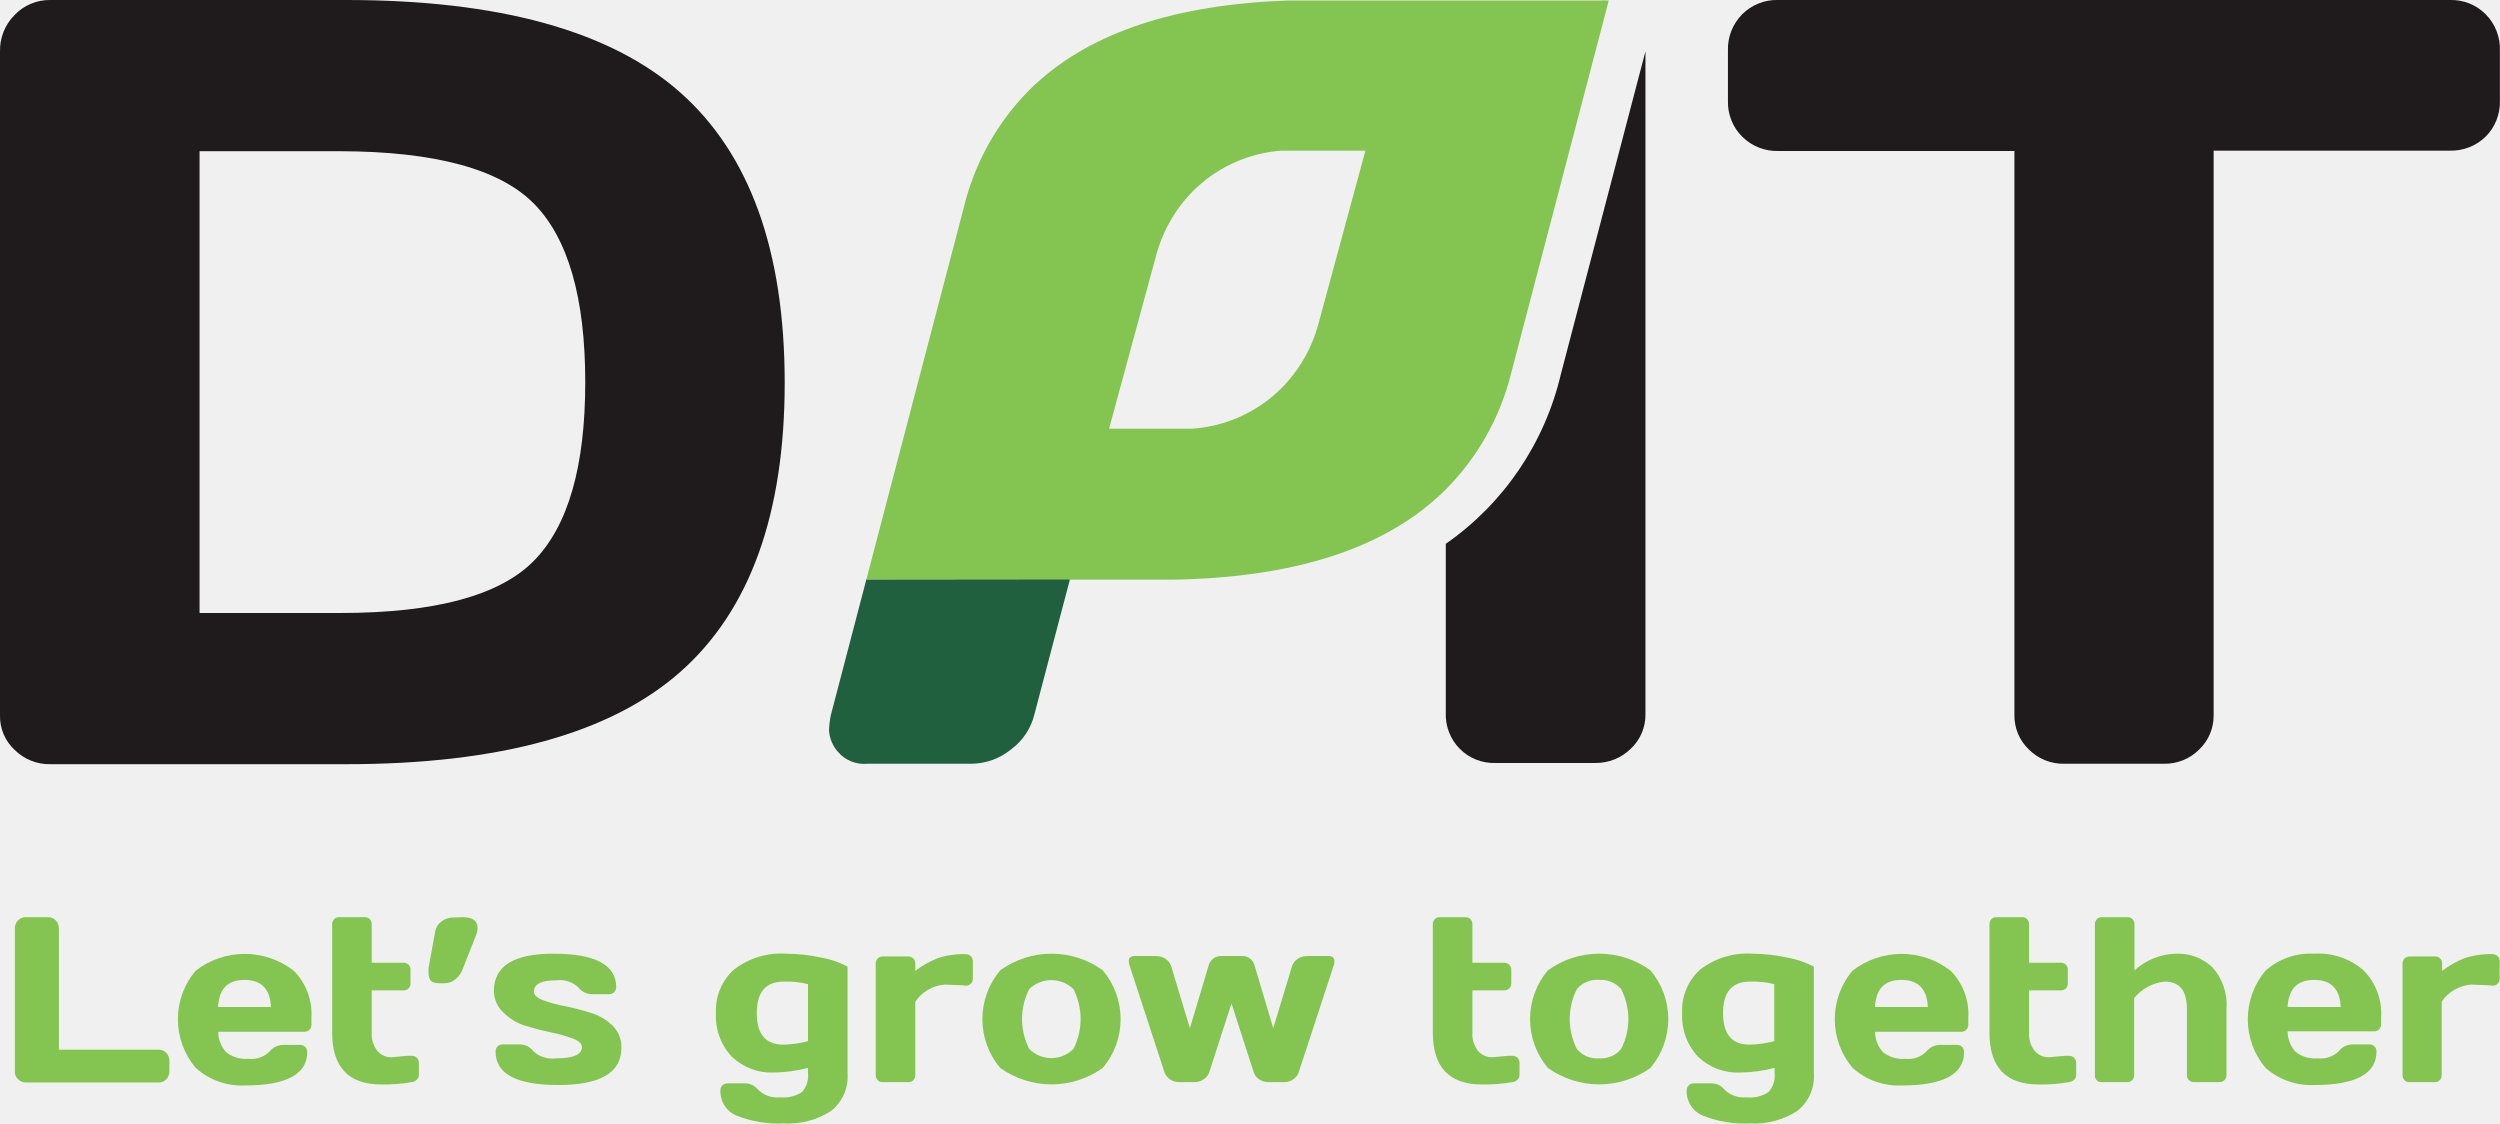
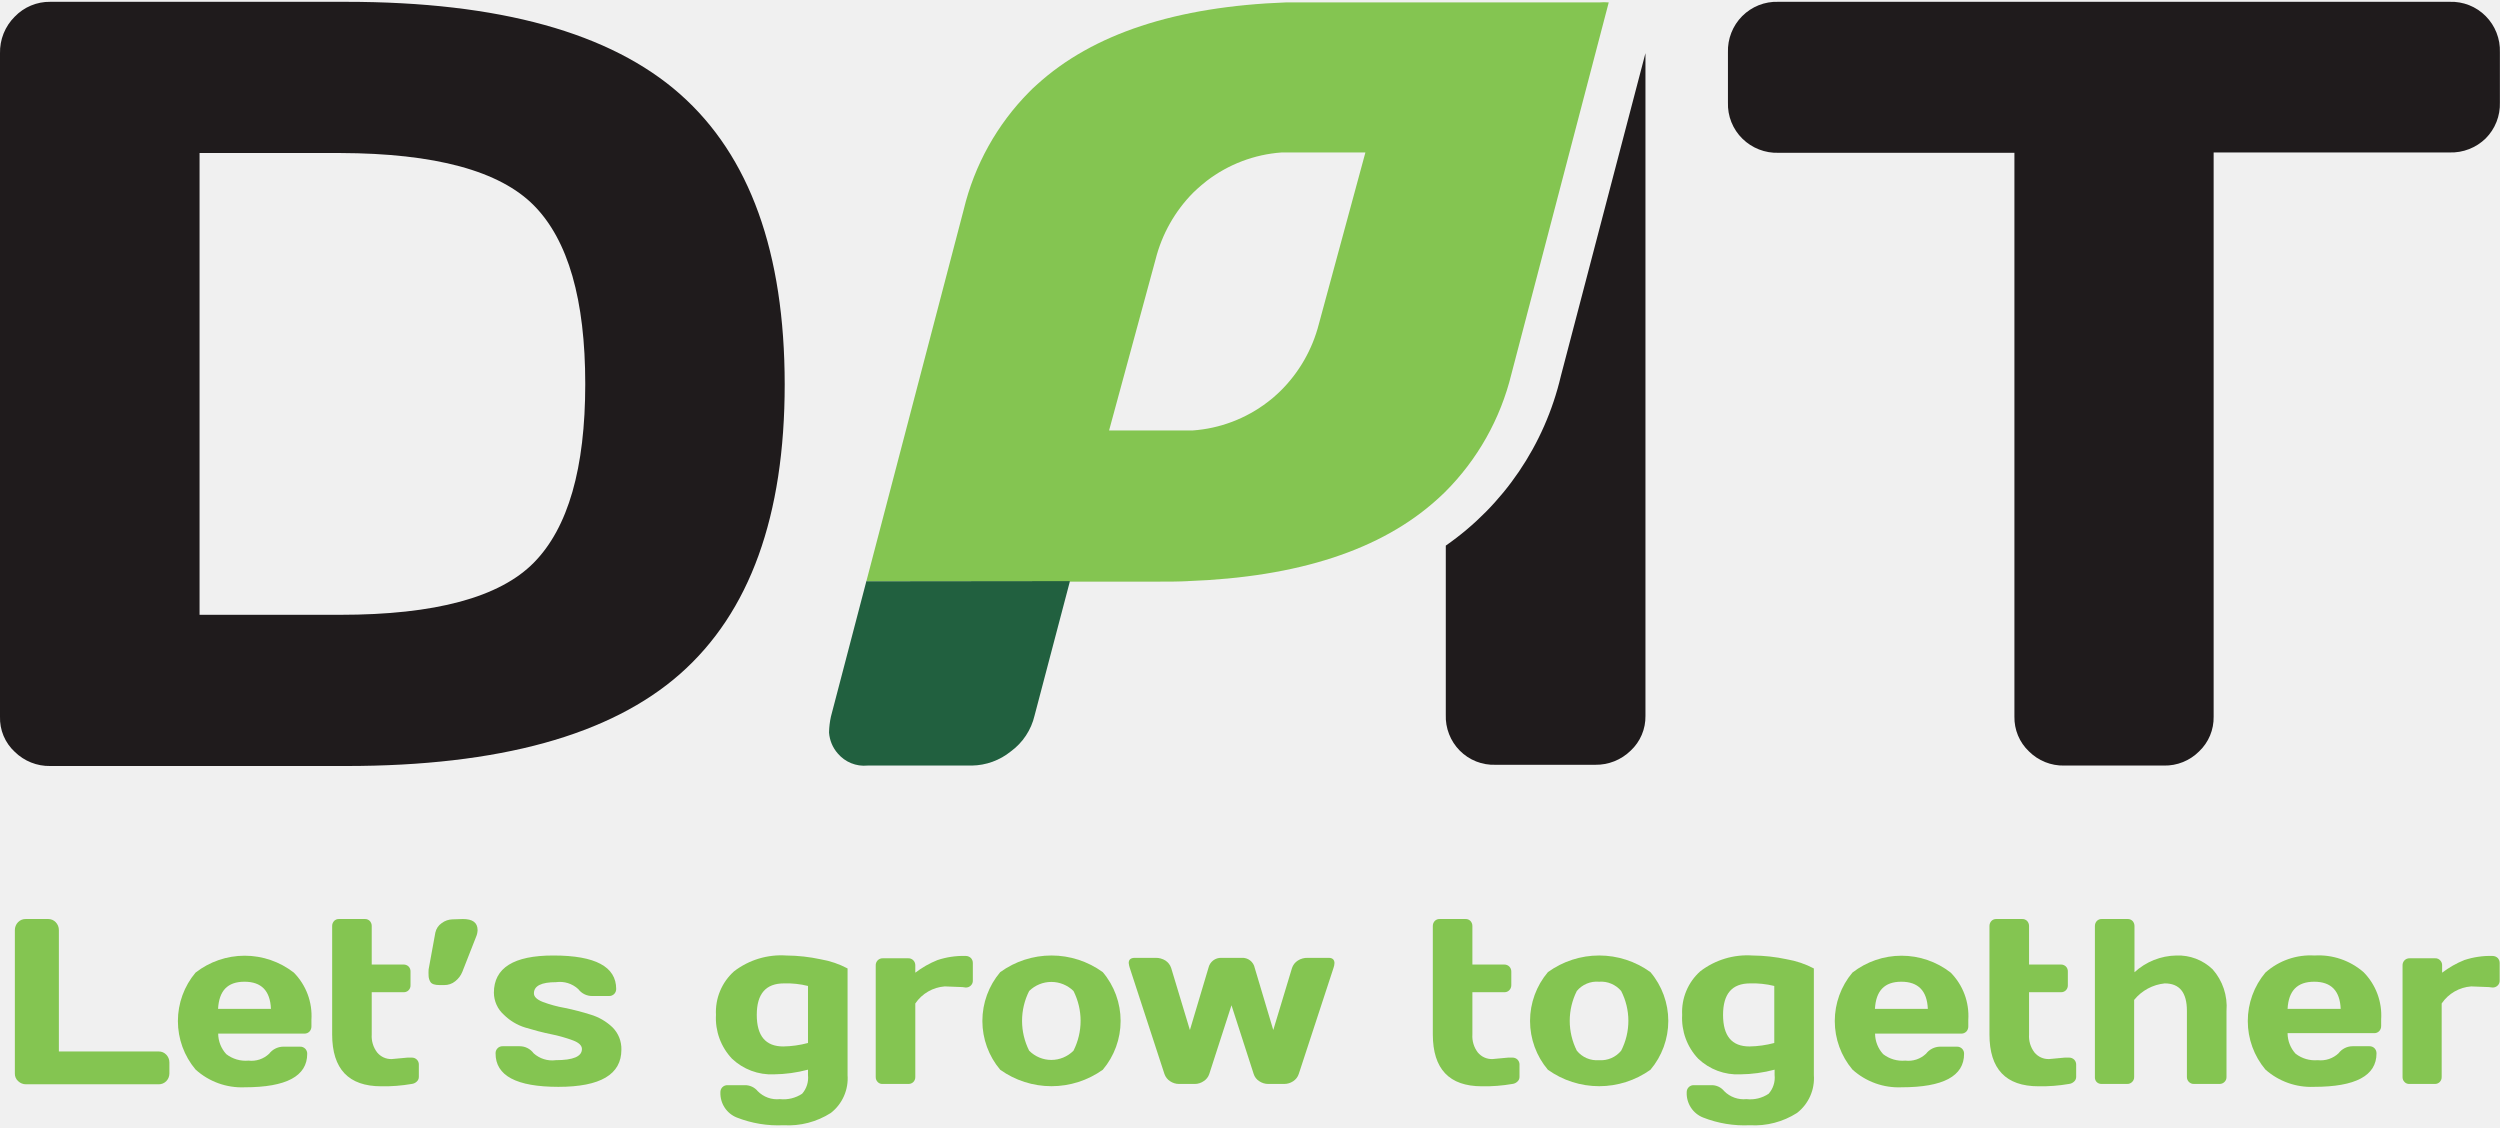
- <svg xmlns="http://www.w3.org/2000/svg" width="158" height="71" viewBox="0 0 158 71" fill="none">
+ <svg xmlns="http://www.w3.org/2000/svg" width="122" height="55" viewBox="0 0 158 71" fill="none">
  <g clip-path="url(#clip0_25_1215)">
    <path d="M-2.52179e-06 45.173V3.258C-0.01 2.828 0.067 2.4 0.227 2.001C0.388 1.602 0.627 1.24 0.932 0.938C1.222 0.636 1.571 0.397 1.957 0.236C2.342 0.074 2.756 -0.006 3.174 -4.25122e-05H21.868C31.546 -4.25122e-05 38.586 1.947 42.986 5.84C47.386 9.733 49.588 15.845 49.593 24.177C49.593 32.49 47.391 38.588 42.986 42.472C38.581 46.355 31.542 48.297 21.868 48.297H3.174C2.76 48.304 2.349 48.229 1.964 48.075C1.579 47.922 1.228 47.693 0.932 47.401C0.626 47.119 0.385 46.774 0.224 46.39C0.063 46.005 -0.013 45.59 -2.52179e-06 45.173ZM12.612 38.741H21.503C27.501 38.741 31.581 37.641 33.744 35.44C35.907 33.239 36.988 29.478 36.988 24.156C36.988 18.824 35.907 15.062 33.744 12.871C31.581 10.68 27.501 9.575 21.503 9.556H12.612V38.741Z" fill="#1F1B1C" />
    <path d="M67.614 36.618V36.653H73.29C73.899 36.653 74.495 36.653 75.083 36.618H67.614Z" fill="#84C551" />
    <path d="M109.206 6.362V3.195C109.192 2.772 109.265 2.35 109.42 1.956C109.574 1.562 109.808 1.205 110.105 0.905C110.403 0.606 110.758 0.371 111.149 0.215C111.54 0.059 111.959 -0.014 112.38 -4.61343e-05H154.819C155.24 -0.015 155.659 0.058 156.051 0.213C156.443 0.368 156.798 0.603 157.096 0.903C157.394 1.203 157.627 1.561 157.781 1.955C157.936 2.349 158.008 2.771 157.993 3.195V6.362C158.006 6.782 157.933 7.2 157.778 7.591C157.624 7.981 157.392 8.336 157.096 8.633C156.795 8.927 156.438 9.157 156.047 9.309C155.656 9.462 155.238 9.534 154.819 9.521H139.902V45.173C139.91 45.584 139.833 45.992 139.675 46.371C139.517 46.75 139.281 47.091 138.984 47.373C138.692 47.665 138.345 47.894 137.964 48.048C137.582 48.202 137.174 48.277 136.763 48.269H130.457C130.045 48.278 129.635 48.203 129.253 48.049C128.87 47.895 128.522 47.665 128.229 47.373C127.932 47.091 127.696 46.75 127.538 46.371C127.38 45.992 127.303 45.584 127.311 45.173V9.542H112.394C111.975 9.555 111.559 9.483 111.169 9.33C110.779 9.178 110.423 8.948 110.124 8.654C109.82 8.357 109.582 8 109.424 7.605C109.266 7.211 109.192 6.787 109.206 6.362Z" fill="#1F1B1C" />
    <path d="M0.939 67.728V58.672C0.937 58.578 0.955 58.484 0.99 58.397C1.024 58.31 1.076 58.231 1.142 58.164C1.205 58.1 1.28 58.049 1.364 58.015C1.447 57.981 1.536 57.965 1.626 57.967H3.041C3.13 57.965 3.217 57.982 3.299 58.016C3.381 58.05 3.456 58.1 3.517 58.164C3.583 58.231 3.635 58.31 3.67 58.397C3.705 58.484 3.722 58.578 3.721 58.672V66.338H10.027C10.117 66.336 10.207 66.353 10.29 66.388C10.373 66.423 10.448 66.476 10.51 66.543C10.635 66.673 10.705 66.848 10.706 67.029V67.735C10.704 67.914 10.634 68.085 10.51 68.214C10.447 68.278 10.372 68.329 10.289 68.363C10.205 68.397 10.116 68.414 10.027 68.412H1.64C1.46 68.413 1.287 68.345 1.156 68.221C1.085 68.161 1.028 68.085 0.991 68C0.953 67.914 0.935 67.821 0.939 67.728Z" fill="#84C551" />
    <path d="M12.36 67.481C11.639 66.624 11.243 65.539 11.243 64.416C11.243 63.294 11.639 62.208 12.36 61.352C13.249 60.661 14.341 60.286 15.464 60.286C16.587 60.286 17.679 60.661 18.568 61.352C18.954 61.742 19.253 62.211 19.445 62.726C19.637 63.242 19.718 63.793 19.682 64.342V64.758C19.684 64.879 19.638 64.996 19.556 65.083C19.513 65.125 19.463 65.158 19.408 65.18C19.352 65.202 19.293 65.212 19.233 65.21H13.789C13.794 65.691 13.976 66.154 14.301 66.507C14.7 66.816 15.2 66.962 15.702 66.916C15.939 66.945 16.179 66.92 16.405 66.845C16.632 66.769 16.839 66.644 17.012 66.479C17.116 66.344 17.248 66.234 17.4 66.157C17.552 66.08 17.718 66.038 17.888 66.035H18.967C19.027 66.033 19.086 66.043 19.141 66.065C19.197 66.087 19.247 66.12 19.289 66.162C19.331 66.205 19.364 66.255 19.385 66.311C19.407 66.367 19.417 66.426 19.416 66.486C19.416 67.897 18.098 68.602 15.464 68.602C14.323 68.652 13.209 68.249 12.36 67.481ZM13.761 63.644H17.124C17.075 62.502 16.522 61.93 15.45 61.93C14.378 61.93 13.845 62.502 13.782 63.644H13.761Z" fill="#84C551" />
    <path d="M24.761 66.818L25.756 66.726H26.023C26.082 66.724 26.141 66.735 26.197 66.756C26.252 66.778 26.302 66.811 26.345 66.853C26.386 66.894 26.419 66.944 26.441 66.999C26.462 67.053 26.473 67.112 26.471 67.17V67.953C26.47 68.006 26.459 68.059 26.437 68.107C26.415 68.156 26.384 68.2 26.345 68.235C26.258 68.322 26.144 68.377 26.023 68.39C25.386 68.501 24.741 68.551 24.096 68.539C22.031 68.539 20.996 67.448 20.992 65.266V58.411C20.99 58.29 21.035 58.174 21.118 58.086C21.159 58.046 21.209 58.014 21.263 57.993C21.317 57.973 21.375 57.964 21.433 57.967H23.052C23.11 57.964 23.168 57.973 23.222 57.993C23.276 58.014 23.326 58.046 23.367 58.086C23.45 58.174 23.495 58.29 23.493 58.411V60.844H25.504C25.621 60.841 25.734 60.884 25.819 60.964C25.861 61.006 25.894 61.057 25.916 61.113C25.938 61.169 25.948 61.228 25.945 61.288V62.149C25.948 62.209 25.938 62.268 25.916 62.324C25.894 62.38 25.861 62.431 25.819 62.473C25.778 62.514 25.728 62.546 25.674 62.566C25.62 62.587 25.562 62.596 25.504 62.593H23.493V65.259C23.465 65.669 23.587 66.076 23.837 66.402C23.949 66.537 24.091 66.646 24.251 66.718C24.411 66.79 24.586 66.824 24.761 66.818Z" fill="#84C551" />
    <path d="M29.253 57.967C29.869 57.967 30.184 58.192 30.184 58.672C30.178 58.825 30.143 58.976 30.079 59.116L29.218 61.309C29.122 61.543 28.967 61.747 28.769 61.902C28.571 62.062 28.323 62.147 28.068 62.142H27.781C27.48 62.142 27.291 62.078 27.207 61.951C27.131 61.833 27.09 61.697 27.087 61.556C27.08 61.425 27.08 61.293 27.087 61.161L27.515 58.82C27.568 58.578 27.711 58.366 27.914 58.227C28.116 58.074 28.362 57.99 28.615 57.988L29.253 57.967Z" fill="#84C551" />
    <path d="M31.214 62.628C31.214 61.053 32.471 60.268 34.984 60.273C37.618 60.273 38.943 60.978 38.943 62.389C38.944 62.447 38.933 62.505 38.911 62.56C38.889 62.614 38.857 62.663 38.816 62.705C38.774 62.746 38.725 62.779 38.671 62.801C38.617 62.823 38.559 62.834 38.501 62.833H37.422C37.252 62.834 37.085 62.795 36.933 62.719C36.781 62.643 36.648 62.532 36.546 62.396C36.359 62.224 36.136 62.095 35.894 62.019C35.652 61.944 35.396 61.923 35.145 61.958C34.211 61.958 33.744 62.194 33.744 62.664C33.744 62.882 33.933 63.059 34.304 63.207C34.759 63.377 35.228 63.505 35.706 63.588C36.247 63.699 36.783 63.838 37.31 64.004C37.835 64.157 38.316 64.436 38.712 64.815C38.896 64.999 39.041 65.219 39.137 65.462C39.233 65.704 39.279 65.964 39.272 66.225C39.272 67.791 37.946 68.574 35.292 68.574C32.639 68.574 31.315 67.869 31.32 66.458C31.317 66.398 31.328 66.339 31.35 66.283C31.372 66.227 31.404 66.177 31.447 66.135C31.488 66.092 31.539 66.059 31.594 66.037C31.649 66.015 31.709 66.005 31.768 66.007H32.847C33.017 66.007 33.185 66.047 33.337 66.124C33.489 66.202 33.621 66.313 33.723 66.451C33.911 66.621 34.134 66.749 34.376 66.824C34.618 66.9 34.873 66.922 35.124 66.888C36.224 66.888 36.778 66.656 36.778 66.183C36.778 65.964 36.589 65.781 36.217 65.64C35.761 65.471 35.293 65.339 34.816 65.245C34.269 65.132 33.737 64.991 33.204 64.829C32.692 64.674 32.226 64.395 31.845 64.018C31.649 63.844 31.491 63.63 31.383 63.391C31.274 63.151 31.217 62.892 31.214 62.628Z" fill="#84C551" />
    <path d="M46.258 66.79C45.911 66.422 45.643 65.988 45.469 65.512C45.296 65.037 45.221 64.531 45.249 64.025C45.222 63.508 45.311 62.991 45.51 62.514C45.709 62.036 46.012 61.61 46.398 61.267C47.341 60.547 48.51 60.193 49.691 60.273C50.424 60.278 51.154 60.359 51.87 60.513C52.462 60.614 53.035 60.809 53.566 61.091V67.826C53.601 68.283 53.522 68.741 53.337 69.16C53.153 69.578 52.868 69.944 52.508 70.224C51.618 70.791 50.574 71.063 49.523 71C48.514 71.048 47.507 70.882 46.566 70.513C46.251 70.388 45.982 70.168 45.796 69.882C45.61 69.597 45.517 69.26 45.529 68.919C45.527 68.859 45.537 68.8 45.559 68.744C45.581 68.688 45.613 68.637 45.655 68.595C45.698 68.553 45.748 68.52 45.804 68.498C45.859 68.477 45.918 68.466 45.978 68.468H47.057C47.215 68.463 47.373 68.495 47.518 68.561C47.662 68.627 47.79 68.725 47.891 68.849C48.072 69.033 48.292 69.173 48.535 69.26C48.777 69.347 49.036 69.377 49.292 69.35C49.784 69.403 50.279 69.283 50.693 69.011C50.834 68.851 50.94 68.662 51.004 68.458C51.068 68.254 51.088 68.039 51.065 67.826V67.488C50.36 67.677 49.635 67.776 48.906 67.784C48.421 67.805 47.937 67.728 47.482 67.557C47.027 67.387 46.611 67.126 46.258 66.79ZM49.544 62.036C48.402 62.036 47.828 62.692 47.828 64.025C47.828 65.358 48.388 66.021 49.502 66.021C50.03 66.013 50.555 65.939 51.065 65.802V62.198C50.568 62.074 50.056 62.02 49.544 62.036Z" fill="#84C551" />
    <path d="M60.825 62.269L59.711 62.226C59.339 62.253 58.979 62.364 58.656 62.551C58.333 62.738 58.056 62.996 57.847 63.305V67.953C57.849 68.012 57.838 68.07 57.816 68.125C57.795 68.18 57.762 68.229 57.721 68.271C57.679 68.311 57.63 68.343 57.575 68.364C57.521 68.384 57.463 68.393 57.405 68.39H55.787C55.729 68.395 55.67 68.386 55.616 68.366C55.562 68.345 55.512 68.312 55.472 68.271C55.43 68.229 55.398 68.18 55.376 68.125C55.354 68.07 55.344 68.012 55.346 67.953V60.9C55.343 60.841 55.353 60.781 55.375 60.725C55.397 60.669 55.43 60.618 55.472 60.576C55.513 60.534 55.562 60.502 55.616 60.48C55.67 60.458 55.728 60.447 55.787 60.449H57.405C57.464 60.447 57.522 60.457 57.576 60.479C57.631 60.501 57.68 60.534 57.721 60.576C57.763 60.618 57.796 60.669 57.817 60.725C57.839 60.781 57.849 60.841 57.847 60.9V61.359C58.276 61.031 58.748 60.763 59.248 60.562C59.824 60.371 60.429 60.283 61.035 60.301C61.154 60.301 61.269 60.346 61.357 60.428C61.398 60.47 61.43 60.519 61.452 60.574C61.473 60.628 61.484 60.687 61.483 60.745V61.853C61.486 61.911 61.477 61.97 61.455 62.025C61.433 62.08 61.4 62.129 61.357 62.17C61.315 62.212 61.264 62.245 61.209 62.267C61.154 62.288 61.094 62.299 61.035 62.297L60.825 62.269Z" fill="#84C551" />
    <path d="M63.214 67.495C62.486 66.634 62.086 65.54 62.086 64.409C62.086 63.279 62.486 62.185 63.214 61.324C64.158 60.64 65.291 60.272 66.454 60.272C67.617 60.272 68.751 60.64 69.695 61.324C70.423 62.185 70.823 63.279 70.823 64.409C70.823 65.54 70.423 66.634 69.695 67.495C68.748 68.17 67.615 68.533 66.454 68.533C65.293 68.533 64.161 68.17 63.214 67.495ZM65.043 62.516C64.748 63.1 64.594 63.746 64.594 64.402C64.594 65.058 64.748 65.704 65.043 66.289C65.414 66.663 65.918 66.873 66.444 66.873C66.969 66.873 67.473 66.663 67.845 66.289C68.14 65.704 68.294 65.058 68.294 64.402C68.294 63.746 68.14 63.1 67.845 62.516C67.47 62.148 66.967 61.943 66.444 61.943C65.921 61.943 65.418 62.148 65.043 62.516Z" fill="#84C551" />
    <path d="M71.404 61.063C71.369 60.96 71.346 60.853 71.335 60.745C71.335 60.534 71.461 60.428 71.699 60.421H73.044C73.259 60.418 73.47 60.477 73.654 60.59C73.825 60.701 73.954 60.868 74.018 61.063L75.202 64.984L76.372 61.063C76.412 60.874 76.517 60.706 76.668 60.589C76.82 60.471 77.008 60.412 77.199 60.421H78.474C78.666 60.409 78.856 60.467 79.008 60.585C79.16 60.703 79.264 60.873 79.301 61.063L80.471 64.984L81.655 61.063C81.72 60.866 81.852 60.699 82.027 60.59C82.209 60.475 82.421 60.416 82.636 60.421H83.975C84.213 60.421 84.332 60.534 84.339 60.745C84.336 60.854 84.314 60.961 84.276 61.063L82.083 67.756C82.021 67.948 81.894 68.112 81.725 68.221C81.559 68.331 81.364 68.39 81.165 68.391H80.149C79.947 68.39 79.749 68.329 79.581 68.214C79.414 68.108 79.29 67.946 79.231 67.756L77.83 63.418L76.428 67.756C76.367 67.946 76.24 68.109 76.071 68.214C75.906 68.329 75.711 68.391 75.51 68.391H74.508C74.311 68.39 74.119 68.331 73.955 68.221C73.784 68.113 73.656 67.948 73.591 67.756L71.404 61.063Z" fill="#84C551" />
    <path d="M94.323 66.818L95.318 66.726H95.585C95.644 66.724 95.703 66.735 95.759 66.756C95.814 66.778 95.864 66.811 95.907 66.853C95.948 66.894 95.981 66.944 96.003 66.999C96.024 67.053 96.035 67.112 96.033 67.17V67.953C96.032 68.006 96.021 68.059 95.999 68.107C95.977 68.156 95.946 68.2 95.907 68.235C95.82 68.322 95.706 68.377 95.585 68.39C94.948 68.501 94.303 68.551 93.658 68.539C91.593 68.539 90.558 67.448 90.554 65.266V58.411C90.552 58.29 90.597 58.174 90.68 58.086C90.721 58.046 90.771 58.014 90.825 57.993C90.879 57.973 90.937 57.964 90.995 57.967H92.614C92.672 57.964 92.73 57.973 92.784 57.993C92.838 58.014 92.888 58.046 92.929 58.086C93.012 58.174 93.057 58.29 93.055 58.411V60.844H95.073C95.187 60.843 95.297 60.886 95.381 60.964C95.424 61.006 95.458 61.057 95.481 61.112C95.504 61.168 95.515 61.228 95.514 61.288V62.149C95.515 62.209 95.504 62.269 95.481 62.325C95.458 62.381 95.424 62.431 95.381 62.473C95.341 62.513 95.292 62.544 95.239 62.565C95.186 62.586 95.13 62.595 95.073 62.593H93.055V65.259C93.027 65.669 93.149 66.076 93.398 66.402C93.511 66.537 93.653 66.646 93.813 66.718C93.973 66.79 94.148 66.824 94.323 66.818Z" fill="#84C551" />
    <path d="M97.827 67.495C97.099 66.634 96.699 65.54 96.699 64.409C96.699 63.279 97.099 62.185 97.827 61.324C98.771 60.64 99.904 60.272 101.067 60.272C102.23 60.272 103.364 60.64 104.308 61.324C105.036 62.185 105.436 63.279 105.436 64.409C105.436 65.54 105.036 66.634 104.308 67.495C103.361 68.17 102.228 68.533 101.067 68.533C99.906 68.533 98.774 68.17 97.827 67.495ZM99.655 62.516C99.361 63.1 99.207 63.746 99.207 64.402C99.207 65.058 99.361 65.704 99.655 66.289C99.823 66.496 100.038 66.659 100.282 66.763C100.527 66.868 100.792 66.91 101.057 66.888C101.321 66.909 101.586 66.865 101.83 66.76C102.074 66.656 102.289 66.494 102.458 66.289C102.757 65.706 102.913 65.059 102.913 64.402C102.913 63.746 102.757 63.099 102.458 62.516C102.287 62.313 102.071 62.155 101.827 62.053C101.584 61.951 101.32 61.909 101.057 61.93C100.794 61.907 100.529 61.948 100.285 62.05C100.041 62.152 99.825 62.312 99.655 62.516Z" fill="#84C551" />
    <path d="M107.321 66.79C106.974 66.422 106.706 65.988 106.532 65.512C106.359 65.037 106.284 64.531 106.312 64.025C106.285 63.508 106.374 62.991 106.573 62.514C106.772 62.036 107.075 61.61 107.461 61.267C108.405 60.545 109.578 60.192 110.761 60.273C111.491 60.279 112.219 60.359 112.933 60.513C113.527 60.615 114.102 60.81 114.636 61.091V67.826C114.67 68.284 114.59 68.742 114.404 69.161C114.218 69.579 113.932 69.945 113.571 70.224C112.683 70.79 111.642 71.062 110.593 71C109.584 71.049 108.577 70.883 107.636 70.513C107.32 70.389 107.051 70.169 106.865 69.883C106.679 69.597 106.586 69.261 106.599 68.919C106.597 68.86 106.608 68.8 106.629 68.744C106.651 68.689 106.684 68.638 106.726 68.596C106.768 68.553 106.818 68.52 106.874 68.498C106.929 68.476 106.988 68.466 107.048 68.468H108.141C108.3 68.462 108.458 68.493 108.602 68.559C108.747 68.625 108.874 68.725 108.974 68.849C109.156 69.032 109.377 69.172 109.619 69.258C109.861 69.345 110.12 69.376 110.376 69.35C110.868 69.407 111.364 69.287 111.777 69.011C111.919 68.851 112.026 68.663 112.091 68.459C112.157 68.255 112.178 68.039 112.155 67.826V67.488C111.449 67.677 110.722 67.776 109.99 67.784C109.502 67.808 109.013 67.733 108.555 67.562C108.096 67.391 107.676 67.128 107.321 66.79ZM110.607 62.036C109.465 62.036 108.897 62.692 108.897 64.025C108.897 65.358 109.451 66.021 110.565 66.021C111.095 66.013 111.622 65.939 112.134 65.802V62.198C111.635 62.075 111.121 62.02 110.607 62.036Z" fill="#84C551" />
    <path d="M117.074 67.481C116.353 66.624 115.958 65.539 115.958 64.416C115.958 63.294 116.353 62.208 117.074 61.352C117.963 60.661 119.055 60.286 120.178 60.286C121.301 60.286 122.393 60.661 123.282 61.352C123.668 61.742 123.967 62.211 124.159 62.726C124.351 63.242 124.432 63.793 124.396 64.342V64.758C124.398 64.879 124.353 64.996 124.27 65.083C124.228 65.125 124.177 65.158 124.122 65.18C124.066 65.202 124.007 65.212 123.948 65.21H118.504C118.508 65.691 118.69 66.154 119.015 66.507C119.414 66.816 119.915 66.962 120.416 66.916C120.653 66.945 120.893 66.92 121.12 66.845C121.346 66.769 121.553 66.644 121.727 66.479C121.83 66.344 121.963 66.234 122.114 66.157C122.266 66.08 122.433 66.038 122.602 66.035H123.681C123.741 66.033 123.8 66.043 123.855 66.065C123.911 66.087 123.961 66.12 124.003 66.163C124.045 66.205 124.078 66.256 124.1 66.311C124.122 66.367 124.132 66.426 124.13 66.486C124.13 67.897 122.813 68.602 120.178 68.602C119.037 68.652 117.923 68.249 117.074 67.481ZM118.475 63.644H121.839C121.79 62.502 121.229 61.93 120.164 61.93C119.099 61.93 118.56 62.502 118.496 63.644H118.475Z" fill="#84C551" />
    <path d="M129.504 66.818L130.492 66.726H130.765C130.885 66.724 131.001 66.77 131.088 66.853C131.129 66.894 131.162 66.944 131.183 66.999C131.205 67.053 131.215 67.112 131.214 67.17V67.953C131.213 68.006 131.201 68.059 131.18 68.107C131.158 68.156 131.127 68.2 131.088 68.235C131 68.321 130.887 68.376 130.765 68.39C130.129 68.501 129.484 68.55 128.838 68.539C126.769 68.539 125.734 67.448 125.734 65.266V58.411C125.732 58.29 125.778 58.174 125.861 58.086C125.902 58.046 125.951 58.014 126.006 57.993C126.06 57.973 126.118 57.964 126.176 57.967H127.794C127.852 57.964 127.91 57.973 127.964 57.993C128.019 58.014 128.068 58.046 128.11 58.086C128.193 58.174 128.238 58.29 128.236 58.411V60.844H130.247C130.363 60.841 130.476 60.884 130.562 60.964C130.604 61.006 130.637 61.057 130.659 61.113C130.68 61.169 130.69 61.228 130.688 61.288V62.149C130.69 62.209 130.68 62.268 130.659 62.324C130.637 62.38 130.604 62.431 130.562 62.473C130.521 62.514 130.471 62.546 130.417 62.566C130.363 62.587 130.305 62.596 130.247 62.593H128.236V65.259C128.208 65.669 128.33 66.076 128.579 66.402C128.692 66.537 128.833 66.646 128.994 66.718C129.154 66.79 129.329 66.824 129.504 66.818Z" fill="#84C551" />
    <path d="M132.398 67.953V58.411C132.396 58.29 132.441 58.174 132.524 58.086C132.565 58.046 132.615 58.014 132.669 57.993C132.723 57.973 132.781 57.964 132.839 57.967H134.458C134.516 57.964 134.573 57.973 134.628 57.993C134.682 58.014 134.731 58.046 134.773 58.086C134.856 58.174 134.901 58.29 134.899 58.411V61.331C135.624 60.665 136.566 60.289 137.548 60.273C137.967 60.257 138.385 60.325 138.777 60.474C139.169 60.623 139.528 60.849 139.832 61.14C140.149 61.497 140.391 61.914 140.543 62.368C140.694 62.821 140.753 63.301 140.715 63.778V67.953C140.716 68.011 140.706 68.068 140.684 68.122C140.662 68.175 140.63 68.223 140.589 68.263C140.546 68.306 140.496 68.339 140.44 68.361C140.385 68.383 140.326 68.393 140.266 68.39H138.655C138.596 68.392 138.538 68.382 138.484 68.36C138.43 68.338 138.38 68.305 138.339 68.263C138.298 68.223 138.266 68.175 138.244 68.122C138.222 68.068 138.212 68.011 138.213 67.953V63.778C138.213 62.614 137.751 62.036 136.812 62.036C136.437 62.074 136.074 62.185 135.742 62.364C135.41 62.543 135.116 62.786 134.878 63.08V67.953C134.88 68.011 134.869 68.068 134.847 68.122C134.826 68.175 134.793 68.223 134.752 68.263C134.711 68.305 134.662 68.338 134.607 68.36C134.553 68.382 134.495 68.392 134.437 68.39H132.818C132.76 68.392 132.702 68.382 132.647 68.36C132.593 68.338 132.544 68.305 132.503 68.263C132.465 68.222 132.437 68.173 132.419 68.119C132.4 68.066 132.393 68.009 132.398 67.953Z" fill="#84C551" />
    <path d="M143.174 67.481C142.454 66.624 142.06 65.538 142.06 64.416C142.06 63.294 142.454 62.209 143.174 61.352C144.026 60.593 145.142 60.204 146.278 60.273C147.407 60.204 148.518 60.581 149.375 61.324C149.761 61.714 150.06 62.182 150.252 62.698C150.444 63.214 150.525 63.764 150.489 64.314V64.73C150.491 64.851 150.446 64.967 150.363 65.055C150.321 65.097 150.27 65.13 150.215 65.152C150.159 65.174 150.1 65.184 150.041 65.181H144.575C144.577 65.662 144.757 66.125 145.08 66.479C145.48 66.787 145.98 66.933 146.481 66.888C146.719 66.916 146.96 66.891 147.188 66.815C147.415 66.74 147.623 66.615 147.798 66.451C147.901 66.315 148.033 66.204 148.185 66.127C148.337 66.05 148.504 66.009 148.674 66.007H149.746C149.806 66.004 149.865 66.015 149.92 66.037C149.976 66.058 150.026 66.091 150.069 66.134C150.11 66.176 150.143 66.227 150.165 66.283C150.186 66.339 150.196 66.398 150.195 66.458C150.195 67.869 148.877 68.574 146.243 68.574C145.118 68.622 144.018 68.23 143.174 67.481ZM144.575 63.644H147.932C147.883 62.502 147.329 61.93 146.257 61.93C145.185 61.93 144.638 62.502 144.575 63.644Z" fill="#84C551" />
    <path d="M157.292 62.269L156.178 62.226C155.807 62.254 155.446 62.364 155.124 62.551C154.801 62.738 154.524 62.996 154.314 63.305V67.953C154.316 68.012 154.306 68.07 154.284 68.125C154.262 68.18 154.23 68.229 154.188 68.271C154.147 68.311 154.097 68.343 154.043 68.364C153.989 68.384 153.931 68.393 153.873 68.39H152.283C152.224 68.395 152.166 68.386 152.112 68.366C152.057 68.345 152.008 68.312 151.967 68.271C151.926 68.229 151.893 68.18 151.871 68.125C151.85 68.07 151.839 68.012 151.841 67.953V60.901C151.839 60.841 151.849 60.781 151.871 60.725C151.892 60.669 151.925 60.618 151.967 60.576C152.008 60.534 152.058 60.502 152.112 60.48C152.166 60.458 152.224 60.447 152.283 60.449H153.901C153.96 60.446 154.018 60.456 154.073 60.478C154.127 60.5 154.176 60.533 154.216 60.576C154.258 60.618 154.291 60.669 154.313 60.725C154.335 60.781 154.345 60.841 154.342 60.901V61.359C154.772 61.031 155.243 60.763 155.744 60.562C156.32 60.372 156.924 60.283 157.53 60.301C157.65 60.301 157.765 60.346 157.853 60.428C157.894 60.47 157.926 60.519 157.947 60.574C157.969 60.628 157.98 60.687 157.979 60.745V61.853C157.982 61.911 157.972 61.97 157.95 62.025C157.929 62.08 157.895 62.129 157.853 62.17C157.81 62.212 157.76 62.245 157.705 62.267C157.649 62.288 157.59 62.299 157.53 62.297L157.292 62.269Z" fill="#84C551" />
    <path d="M54.743 36.618V36.66L52.515 45.173C52.442 45.504 52.402 45.842 52.395 46.181C52.43 46.673 52.624 47.139 52.949 47.507C53.177 47.776 53.466 47.986 53.792 48.118C54.118 48.251 54.47 48.303 54.82 48.269H61.413C62.314 48.257 63.185 47.942 63.886 47.373C64.641 46.822 65.173 46.016 65.386 45.102L67.614 36.639V36.604L54.743 36.618Z" fill="#21603F" />
    <path d="M101.61 0.035C101.449 0.021 101.288 0.021 101.127 0.035H88.781H81.326C74.319 0.289 69.053 2.024 65.526 5.24C65.358 5.388 65.197 5.536 65.043 5.699C63.015 7.746 61.585 10.315 60.909 13.125L54.757 36.611H75.076C82.05 36.357 87.3 34.636 90.827 31.448C90.995 31.3 91.156 31.145 91.317 30.99C93.377 28.939 94.832 26.354 95.522 23.521L101.673 0.035H101.61ZM83.351 20.368C82.939 21.976 82.098 23.439 80.92 24.6C80.758 24.755 80.59 24.91 80.415 25.058L80.121 25.291C78.749 26.342 77.103 26.967 75.384 27.09H70.094L73.03 16.285C73.433 14.683 74.259 13.221 75.419 12.053C75.581 11.898 75.749 11.743 75.924 11.595L76.26 11.32C77.632 10.269 79.278 9.644 80.997 9.521H86.294L83.351 20.368Z" fill="#84C551" />
    <path d="M98.647 23.648C97.624 28.004 95.033 31.824 91.374 34.368V36.59V45.053C91.358 45.472 91.428 45.891 91.581 46.282C91.733 46.672 91.963 47.028 92.258 47.325C92.552 47.622 92.905 47.855 93.293 48.009C93.681 48.163 94.096 48.234 94.513 48.22H100.819C101.233 48.226 101.644 48.15 102.028 47.997C102.413 47.843 102.764 47.614 103.061 47.324C103.361 47.044 103.6 46.703 103.76 46.324C103.921 45.945 104 45.536 103.993 45.123V3.244L98.647 23.648Z" fill="#1F1B1C" />
  </g>
  <defs>
    <clipPath id="clip0_25_1215">
      <rect width="158" height="71" fill="white" />
    </clipPath>
  </defs>
</svg>
